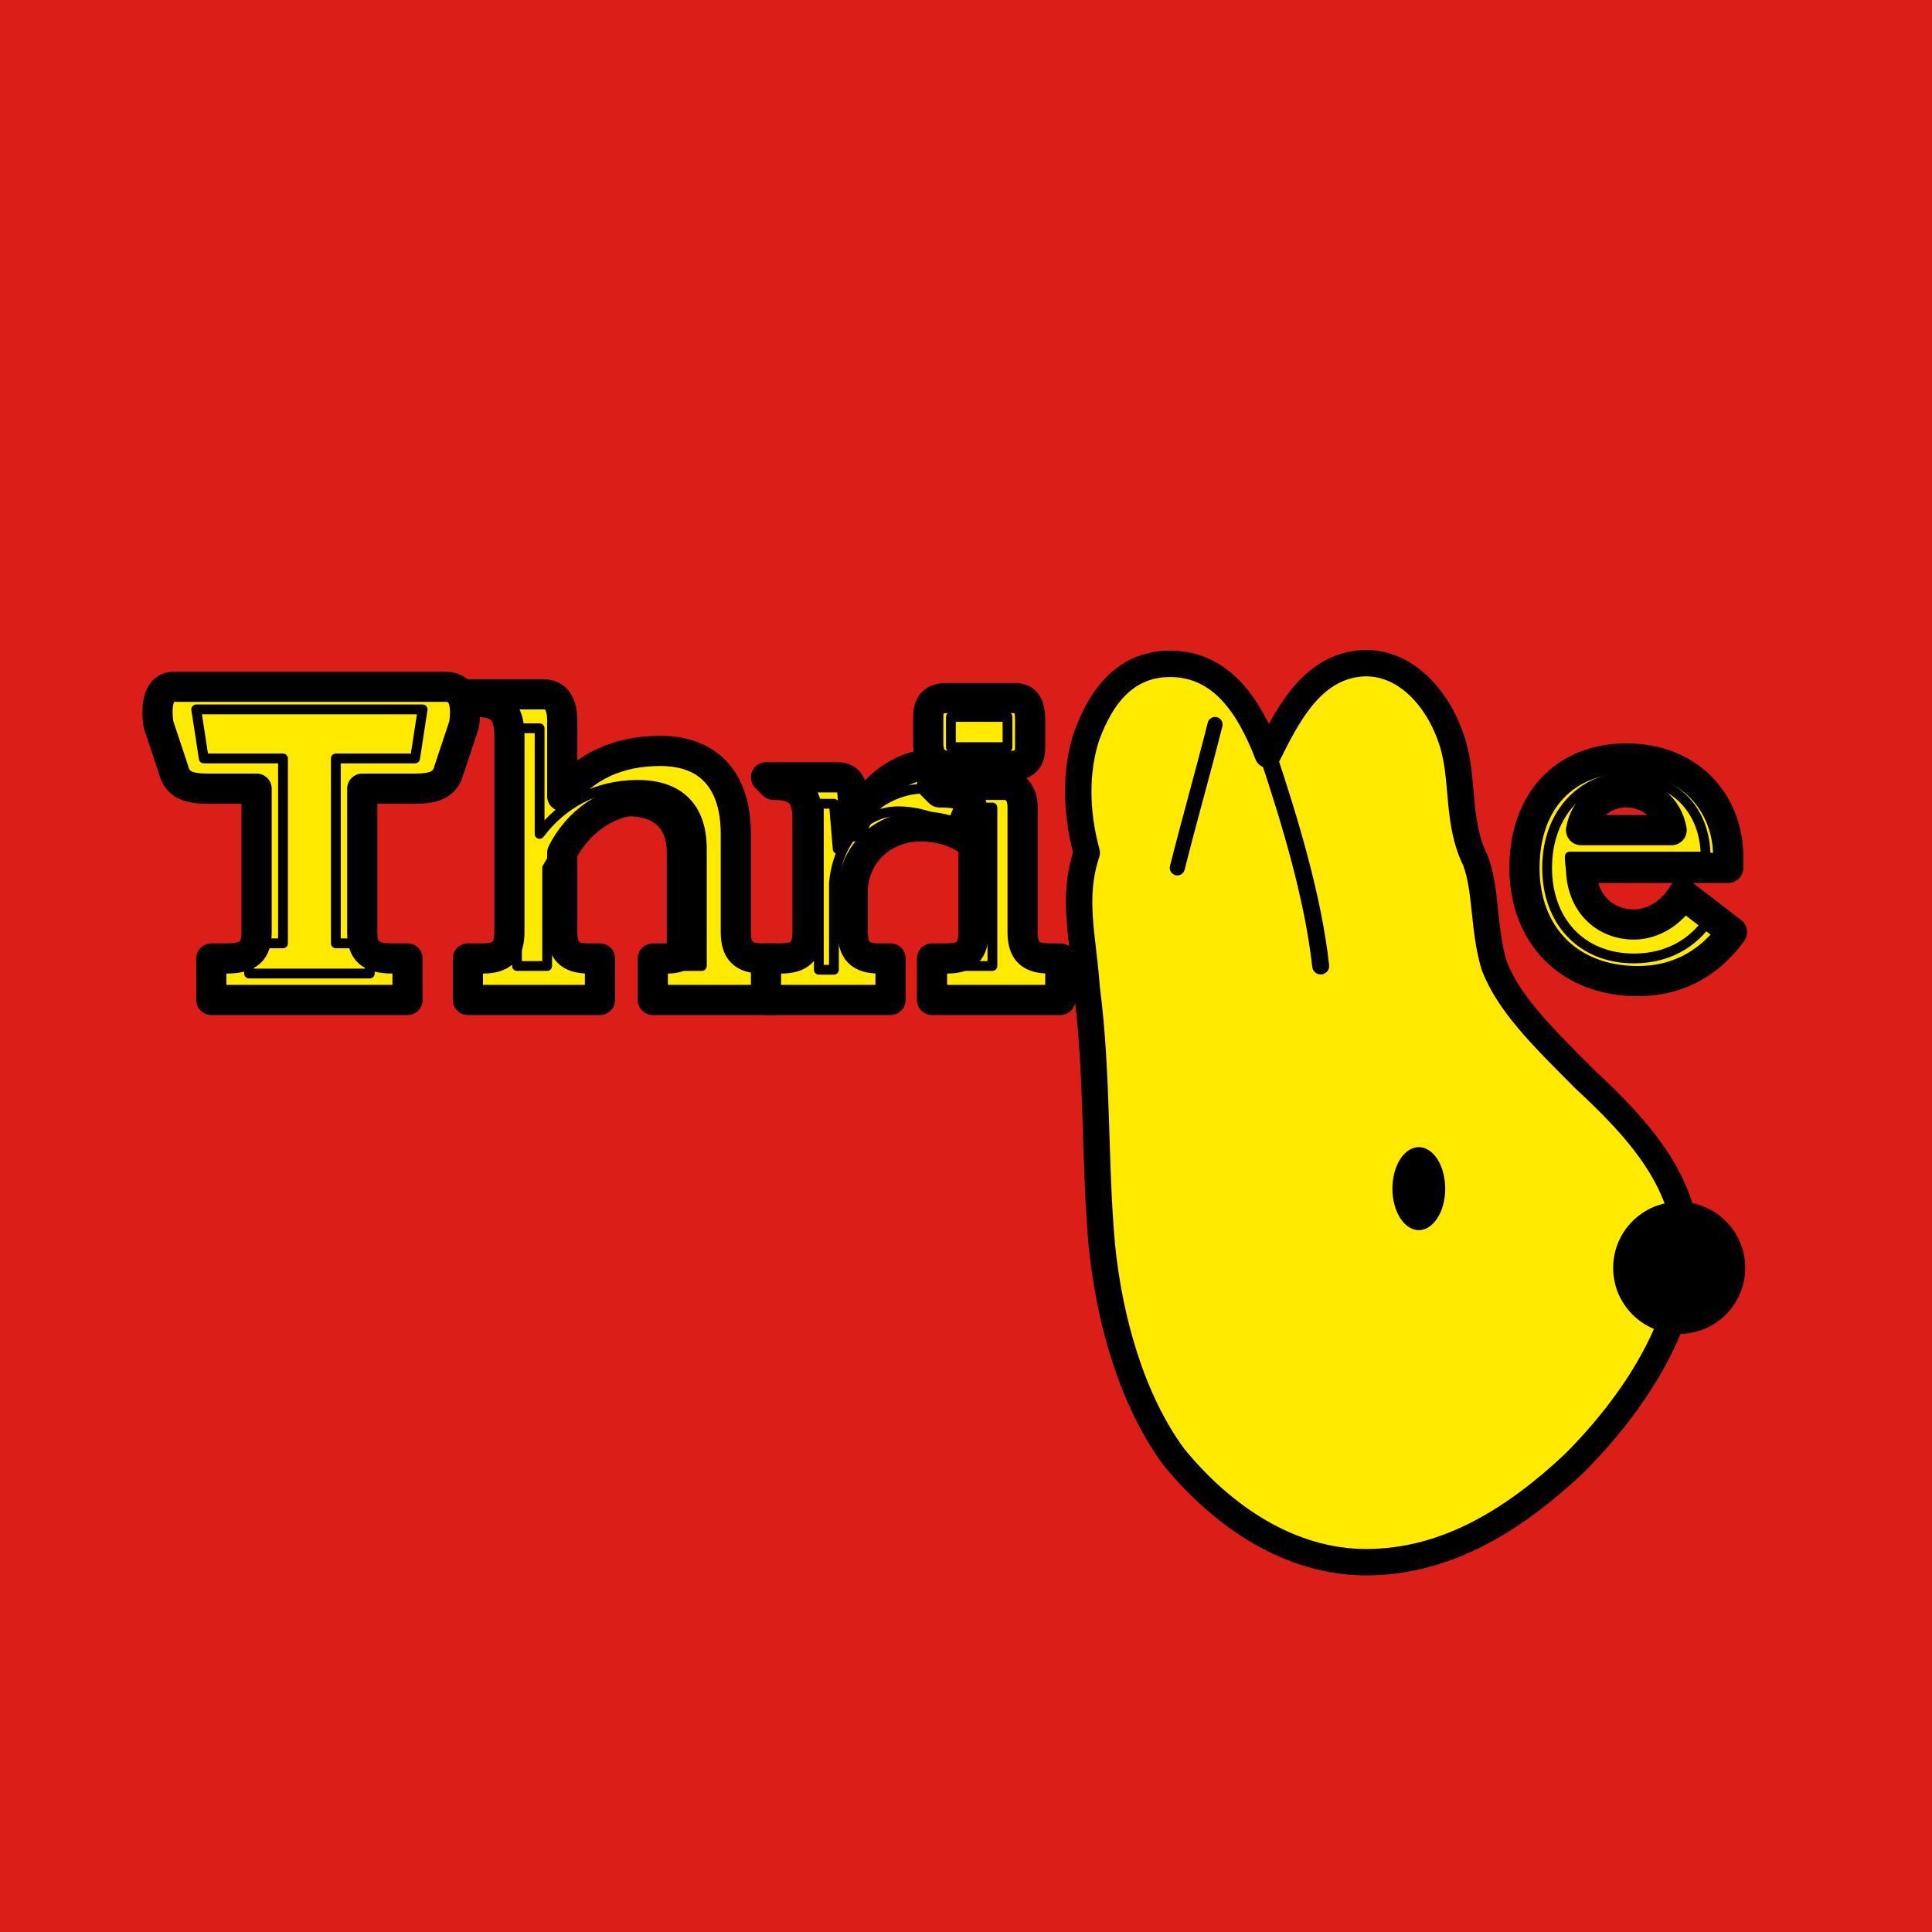
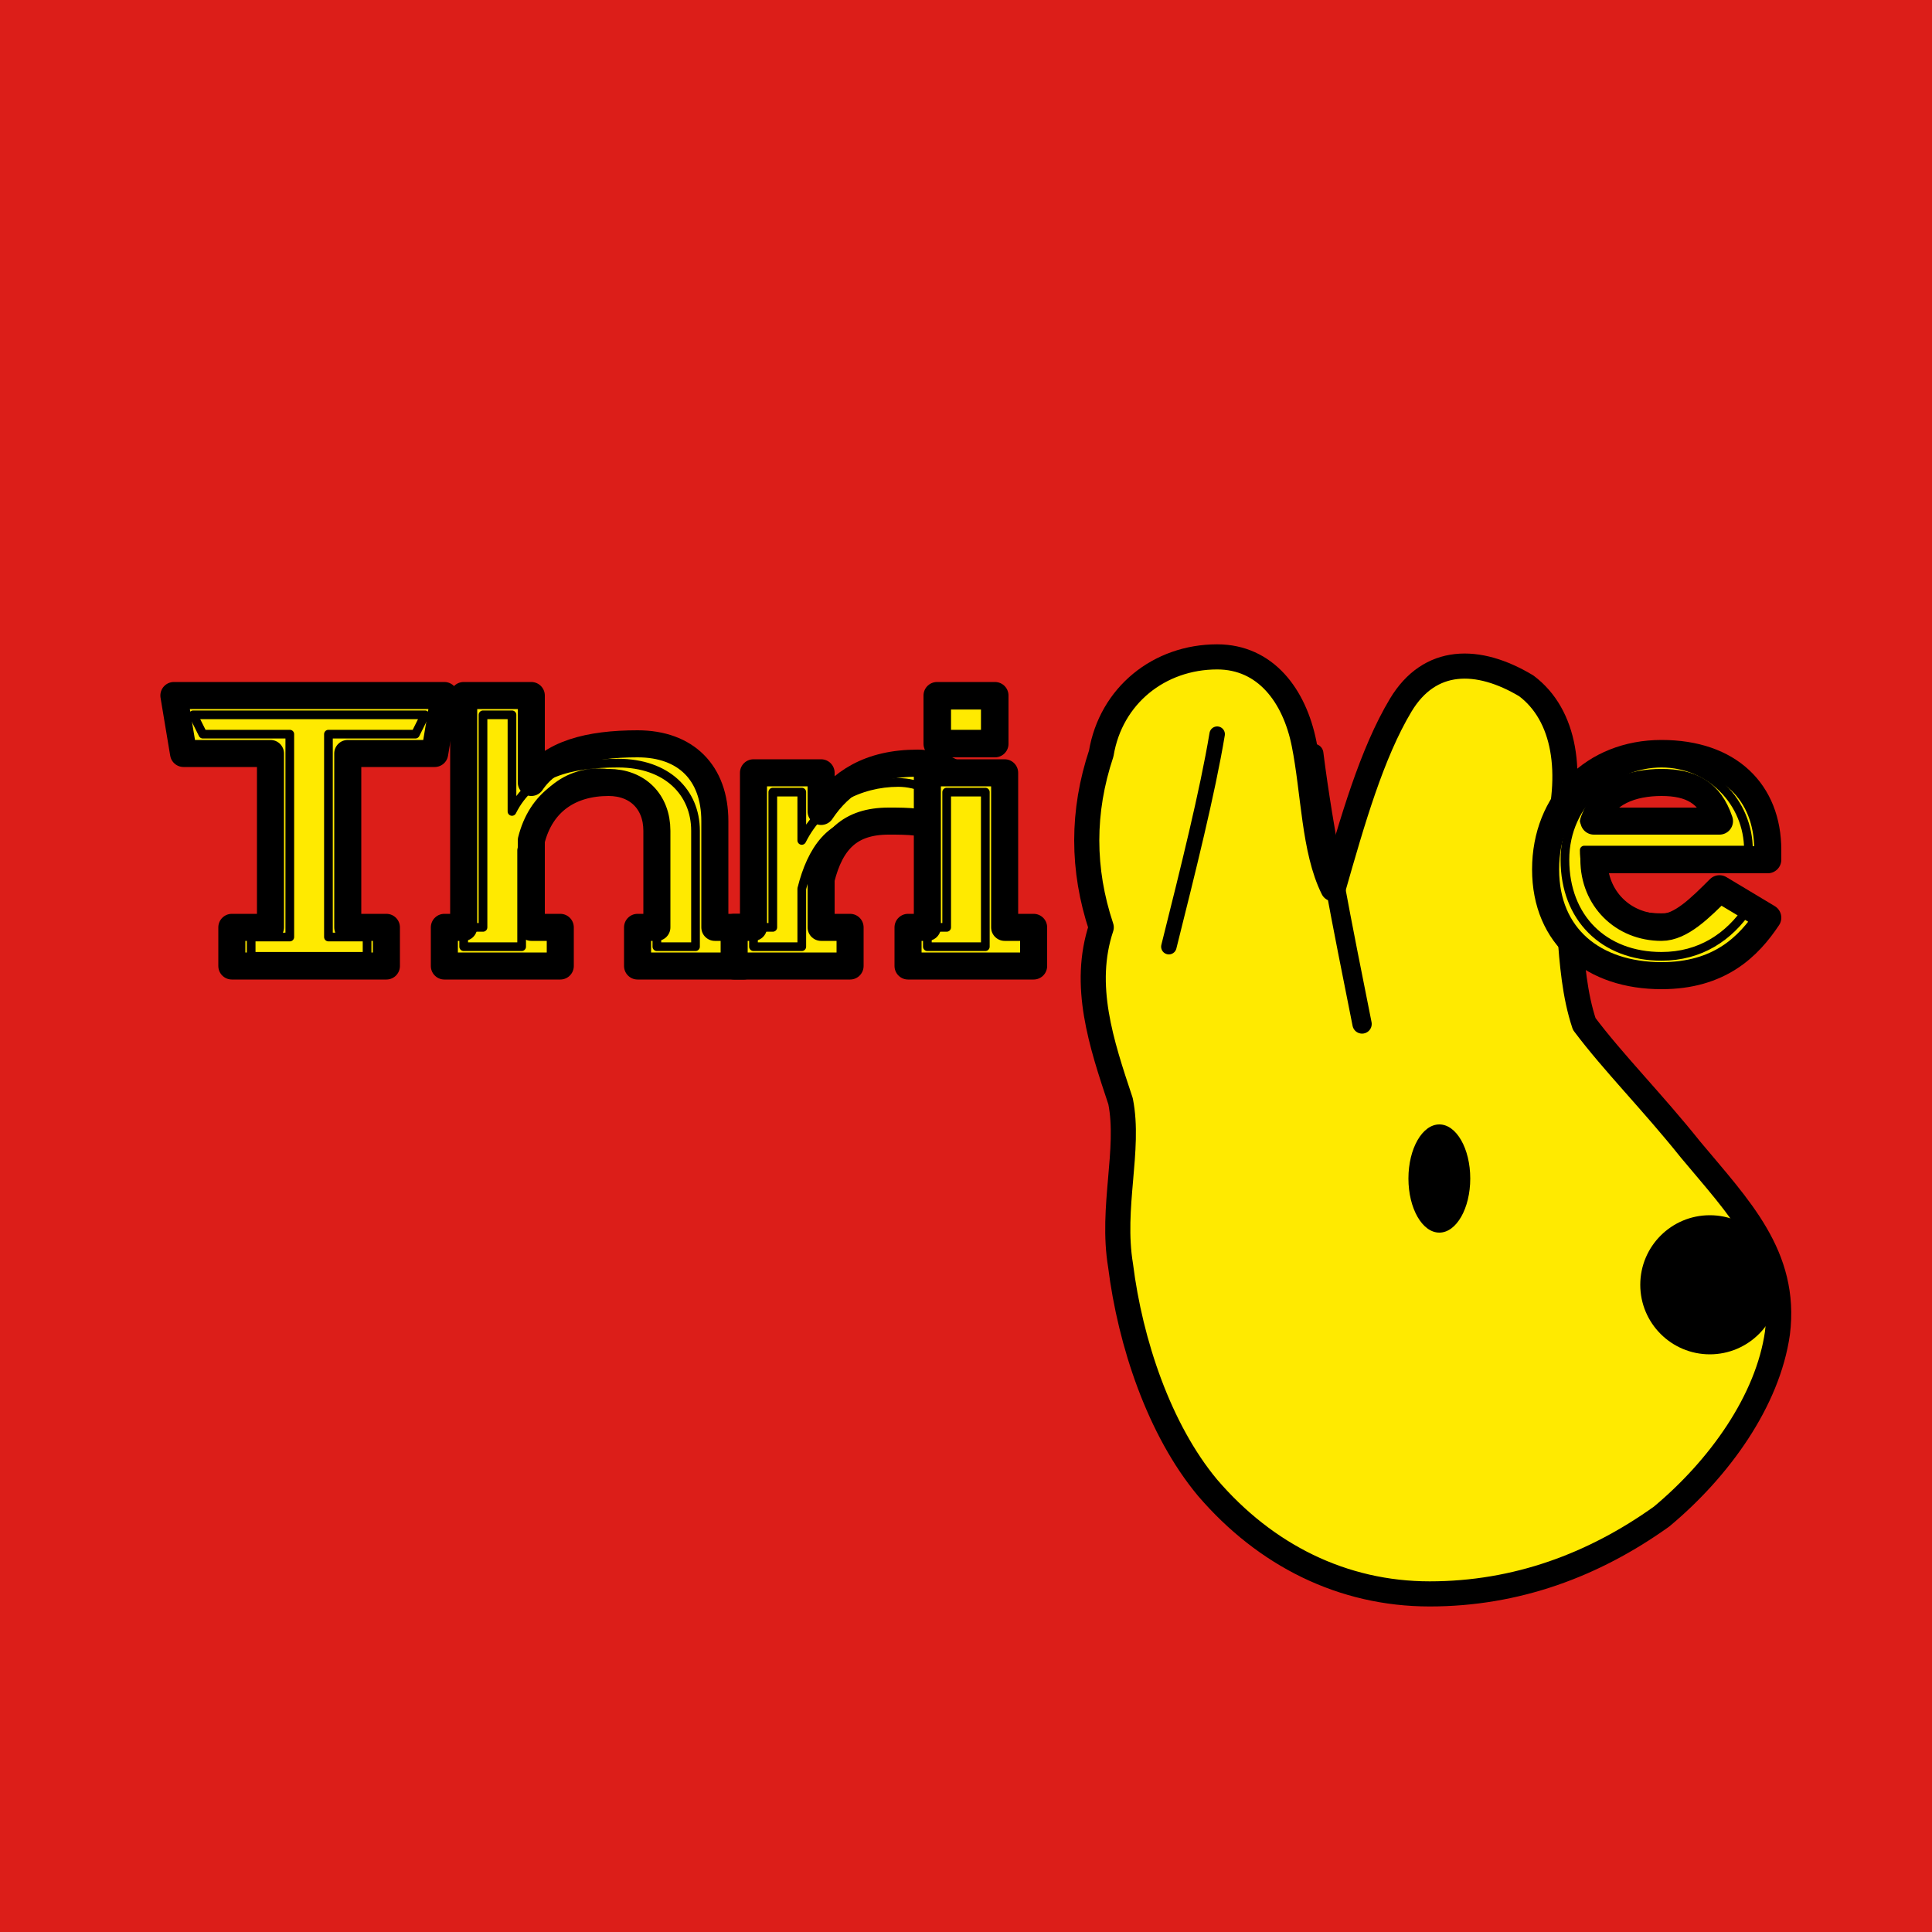
- <svg xmlns="http://www.w3.org/2000/svg" viewBox="0 0 512 512" width="512" height="512">
+ <svg xmlns="http://www.w3.org/2000/svg" viewBox="0 0 200 200" width="512" height="512">
  <defs>
    <style>
-       .bg { fill: #DB1F18; }
-       .letter-body { fill: #FFEA00; }
-       .letter-outline { stroke: #000000; stroke-width: 8; stroke-linejoin: round; stroke-linecap: round; }
-       .letter-inline { stroke: #000000; stroke-width: 2.6; stroke-linejoin: round; stroke-linecap: round; fill: none; }
-       .creature-body { fill: #FFEA00; stroke: #000000; stroke-width: 7; stroke-linejoin: round; stroke-linecap: round; }
-       .creature-feature { fill: #000000; }
+       .bg { fill: #DC1E19; }
+       .yellow-body { fill: #FFEA00; }
+       .black-stroke { stroke: #000000; stroke-width: 2.8; stroke-linejoin: round; stroke-linecap: round; }
+       .inline-stroke { stroke: #000000; stroke-width: 0.9; stroke-linejoin: round; stroke-linecap: round; fill: none; }
+       .creature-stroke { stroke: #000000; stroke-width: 2.6; stroke-linejoin: round; stroke-linecap: round; }
+       .solid-black { fill: #000000; }
    </style>
  </defs>
-   <rect width="512" height="512" class="bg" />
-   <g id="thrille-logo">
-     <g id="letter-T">
-       <path class="letter-outline letter-body" d="         M 46 182          L 118 182          C 122 182, 124 185, 123 192          L 119 204          C 118 208, 115 209, 110 209          L 96 209          L 96 247          C 96 252, 98 254, 104 254          L 108 254          L 108 265          L 56 265          L 56 254          L 60 254          C 66 254, 68 252, 68 247          L 68 209          L 55 209          C 50 209, 47 208, 46 204          L 42 192          C 41 185, 43 182, 46 182 Z       " />
-       <path class="letter-inline" d="         M 52 188 L 112 188 L 110 201 L 89 201 L 89 250 L 98 250 L 98 258 L 66 258 L 66 250 L 75 250 L 75 201 L 54 201 Z       " />
+   <rect width="200" height="200" class="bg" />
+   <g id="logo">
+     <g id="T">
+       <path class="yellow-body black-stroke" d="         M 18 72          L 46 72          L 45 78          L 36 78          L 36 96          L 40 96          L 40 100          L 24 100          L 24 96          L 28 96          L 28 78          L 19 78          Z       " />
+       <path class="inline-stroke" d="         M 20 74 L 44 74 L 43 76 L 34 76 L 34 97 L 38 97 L 38 99 L 26 99 L 26 97 L 30 97 L 30 76 L 21 76 Z       " />
    </g>
-     <g id="letter-h">
-       <path class="letter-outline letter-body" d="         M 124 184          L 144 184          C 147 184, 149 186, 149 191          L 149 211          C 155 203, 164 199, 175 199          C 188 199, 195 207, 195 221          L 195 247          C 195 252, 197 254, 202 254          L 205 254          L 205 265          L 173 265          L 173 254          L 177 254          C 181 254, 183 252, 183 247          L 183 225          C 183 216, 178 212, 170 212          C 161 212, 153 218, 149 226          L 149 247          C 149 252, 151 254, 156 254          L 159 254          L 159 265          L 124 265          L 124 254          L 128 254          C 133 254, 135 252, 135 247          L 135 195          C 135 188, 132 186, 126 186 Z       " />
-       <path class="letter-inline" d="         M 137 193 L 143 193 L 143 221 C 149 213, 158 208, 169 208 C 180 208, 186 214, 186 225 L 186 256 L 178 256 L 178 226 C 178 217, 172 215, 166 215 C 158 215, 150 221, 145 230 L 145 256 L 137 256 Z       " />
+     <g id="h">
+       <path class="yellow-body black-stroke" d="         M 48 72          L 55 72          L 55 81          C 57 78, 61 77, 66 77          C 71 77, 74 80, 74 85          L 74 96          L 77 96          L 77 100          L 66 100          L 66 96          L 68 96          L 68 86          C 68 83, 66 81, 63 81          C 59 81, 56 83, 55 87          L 55 96          L 58 96          L 58 100          L 46 100          L 46 96          L 48 96          Z       " />
+       <path class="inline-stroke" d="         M 50 74 L 53 74 L 53 84 C 55 80, 59 79, 64 79 C 69 79, 72 82, 72 86 L 72 98 L 68 98 L 68 87 C 68 82, 65 80, 62 80 C 58 80, 55 83, 54 88 L 54 98 L 48 98 L 48 96 L 50 96 Z       " />
    </g>
-     <g id="letter-r">
-       <path class="letter-outline letter-body" d="         M 203 206          L 222 206          C 225 206, 226 208, 226 212          L 226 219          C 231 208, 239 202, 251 202          C 255 202, 259 203, 263 206          L 257 223          C 253 220, 248 219, 244 219          C 235 219, 227 225, 226 235          L 226 247          C 226 252, 228 254, 233 254          L 236 254          L 236 265          L 203 265          L 203 254          L 207 254          C 212 254, 214 252, 214 247          L 214 217          C 214 210, 211 208, 205 208 Z       " />
-       <path class="letter-inline" d="         M 217 213 L 221 213 L 222 225 C 228 215, 236 209, 245 209 C 248 209, 252 210, 255 212 L 252 219 C 247 216, 242 215, 238 215 C 229 215, 222 223, 221 234 L 221 257 L 217 257 Z       " />
+     <g id="r">
+       <path class="yellow-body black-stroke" d="         M 78 80          L 85 80          L 85 84          C 87 81, 90 79, 95 79          C 97 79, 99 80, 100 81          L 98 86          C 96 85, 94 85, 92 85          C 88 85, 86 87, 85 91          L 85 96          L 88 96          L 88 100          L 76 100          L 76 96          L 78 96          Z       " />
+       <path class="inline-stroke" d="         M 80 82 L 83 82 L 83 87 C 85 83, 89 81, 93 81 C 95 81, 97 82, 98 83 L 96 86 C 94 85, 92 85, 90 85 C 86 85, 84 88, 83 92 L 83 98 L 78 98 L 78 96 L 80 96 Z       " />
    </g>
-     <g id="letter-i">
-       <path class="letter-outline letter-body" d="         M 251 185          L 269 185          C 272 185, 273 187, 273 191          L 273 198          C 273 202, 271 203, 267 203          L 252 203          C 248 203, 246 201, 246 197          L 246 190          C 246 186, 248 185, 251 185 Z       " />
-       <path class="letter-inline" d="         M 252 190 L 267 190 L 267 198 L 252 198 Z       " />
-       <path class="letter-outline letter-body" d="         M 247 208          L 266 208          C 269 208, 271 210, 271 214          L 271 247          C 271 252, 273 254, 278 254          L 281 254          L 281 265          L 247 265          L 247 254          L 251 254          C 256 254, 258 252, 258 247          L 258 217          C 258 211, 255 210, 249 210 Z       " />
-       <path class="letter-inline" d="         M 256 214 L 263 214 L 263 256 L 256 256 Z       " />
+     <g id="i">
+       <path class="yellow-body black-stroke" d="         M 97 72 L 103 72 L 103 77 L 97 77 Z       " />
+       <path class="inline-stroke" d="         M 98 73 L 102 73 L 102 76 L 98 76 Z       " />
+       <path class="yellow-body black-stroke" d="         M 96 80          L 104 80          L 104 96          L 107 96          L 107 100          L 94 100          L 94 96          L 96 96          Z       " />
+       <path class="inline-stroke" d="         M 98 82 L 102 82 L 102 98 L 96 98 L 96 96 L 98 96 Z       " />
    </g>
-     <g id="creature-ll">
-       <path class="creature-body" d="         M 288 262         C 287 248, 284 238, 288 226         C 285 215, 285 204, 288 195         C 292 184, 299 175, 312 176         C 324 177, 331 187, 336 200         C 341 190, 347 178, 359 176         C 371 174, 381 184, 385 197         C 388 207, 386 218, 391 228         C 394 236, 393 246, 396 256         C 400 266, 408 274, 420 286         C 434 299, 448 314, 447 334         C 445 352, 434 371, 417 388         C 402 402, 384 414, 362 414         C 342 414, 324 402, 311 386         C 300 371, 294 350, 292 330         C 290 308, 291 285, 288 262 Z       " />
-       <path d="M 336 200 C 342 218, 348 238, 350 256" fill="none" stroke="#000000" stroke-width="4.5" stroke-linecap="round" />
-       <path d="M 322 192 C 319 204, 315 218, 312 230" fill="none" stroke="#000000" stroke-width="4" stroke-linecap="round" />
-       <ellipse class="creature-feature" cx="376" cy="315" rx="7" ry="11" />
-       <circle class="creature-feature" cx="445" cy="336" r="17.5" />
+     <g id="creature">
+       <path class="yellow-body creature-stroke" d="         M 116 114         C 114 108, 112 102, 114 96         C 112 90, 112 84, 114 78         C 115 72, 120 68, 126 68         C 131 68, 134 72, 135 77         C 136 82, 136 88, 138 92         C 140 85, 142 78, 145 73         C 148 68, 153 68, 158 71         C 162 74, 163 80, 161 87         C 163 93, 162 100, 164 106         C 167 110, 171 114, 175 119         C 180 125, 185 130, 184 138         C 183 145, 178 152, 172 157         C 165 162, 157 165, 148 165         C 139 165, 131 161, 125 154         C 120 148, 117 139, 116 131         C 115 125, 117 119, 116 114 Z       " />
+       <path d="M 136 78 C 137 86, 139 96, 141 106" fill="none" stroke="#000000" stroke-width="2" stroke-linecap="round" />
+       <path d="M 126 76 C 125 82, 123 90, 121 98" fill="none" stroke="#000000" stroke-width="1.6" stroke-linecap="round" />
+       <ellipse class="solid-black" cx="149" cy="122" rx="3.2" ry="5.6" />
+       <circle class="solid-black" cx="177" cy="133" r="7.2" />
    </g>
-     <g id="letter-e">
-       <path class="letter-outline letter-body" d="         M 458 227          C 458 213, 448 201, 431 201          C 415 201, 404 212, 404 230          C 404 248, 416 260, 434 260          C 446 260, 454 254, 459 247          L 446 237          C 443 242, 438 245, 433 245          C 425 245, 419 239, 419 230          L 458 230 Z         M 419 220          C 420 214, 425 210, 431 210          C 437 210, 442 214, 443 220          L 419 220 Z       " />
-       <path class="letter-inline" d="         M 431 206 C 420 206, 410 215, 410 230 C 410 244, 419 254, 433 254 C 443 254, 450 249, 454 242 L 447 237 C 443 241, 439 243, 433 243 C 423 243, 416 236, 416 227 L 452 227 C 452 215, 444 206, 431 206 Z         M 417 221 C 419 214, 424 211, 431 211 C 437 211, 442 214, 444 221 Z       " />
+     <g id="e">
+       <path class="yellow-body black-stroke" d="         M 183 88          C 183 82, 179 78, 172 78          C 165 78, 160 83, 160 90          C 160 97, 165 101, 172 101          C 178 101, 181 98, 183 95          L 178 92          C 176 94, 174 96, 172 96          C 168 96, 165 93, 165 89          L 183 89 Z         M 165 85          C 166 82, 169 81, 172 81          C 175 81, 177 82, 178 85          L 165 85 Z       " />
+       <path class="inline-stroke" d="         M 172 79 C 167 79, 162 83, 162 89 C 162 95, 166 99, 172 99 C 176 99, 179 97, 181 94 L 178 92 C 176 94, 174 95, 172 95 C 167 95, 164 92, 164 88 L 181 88 C 181 83, 177 79, 172 79 Z         M 164 85 C 165 82, 168 81, 172 81 C 175 81, 177 82, 178 85 Z       " />
    </g>
  </g>
</svg>
